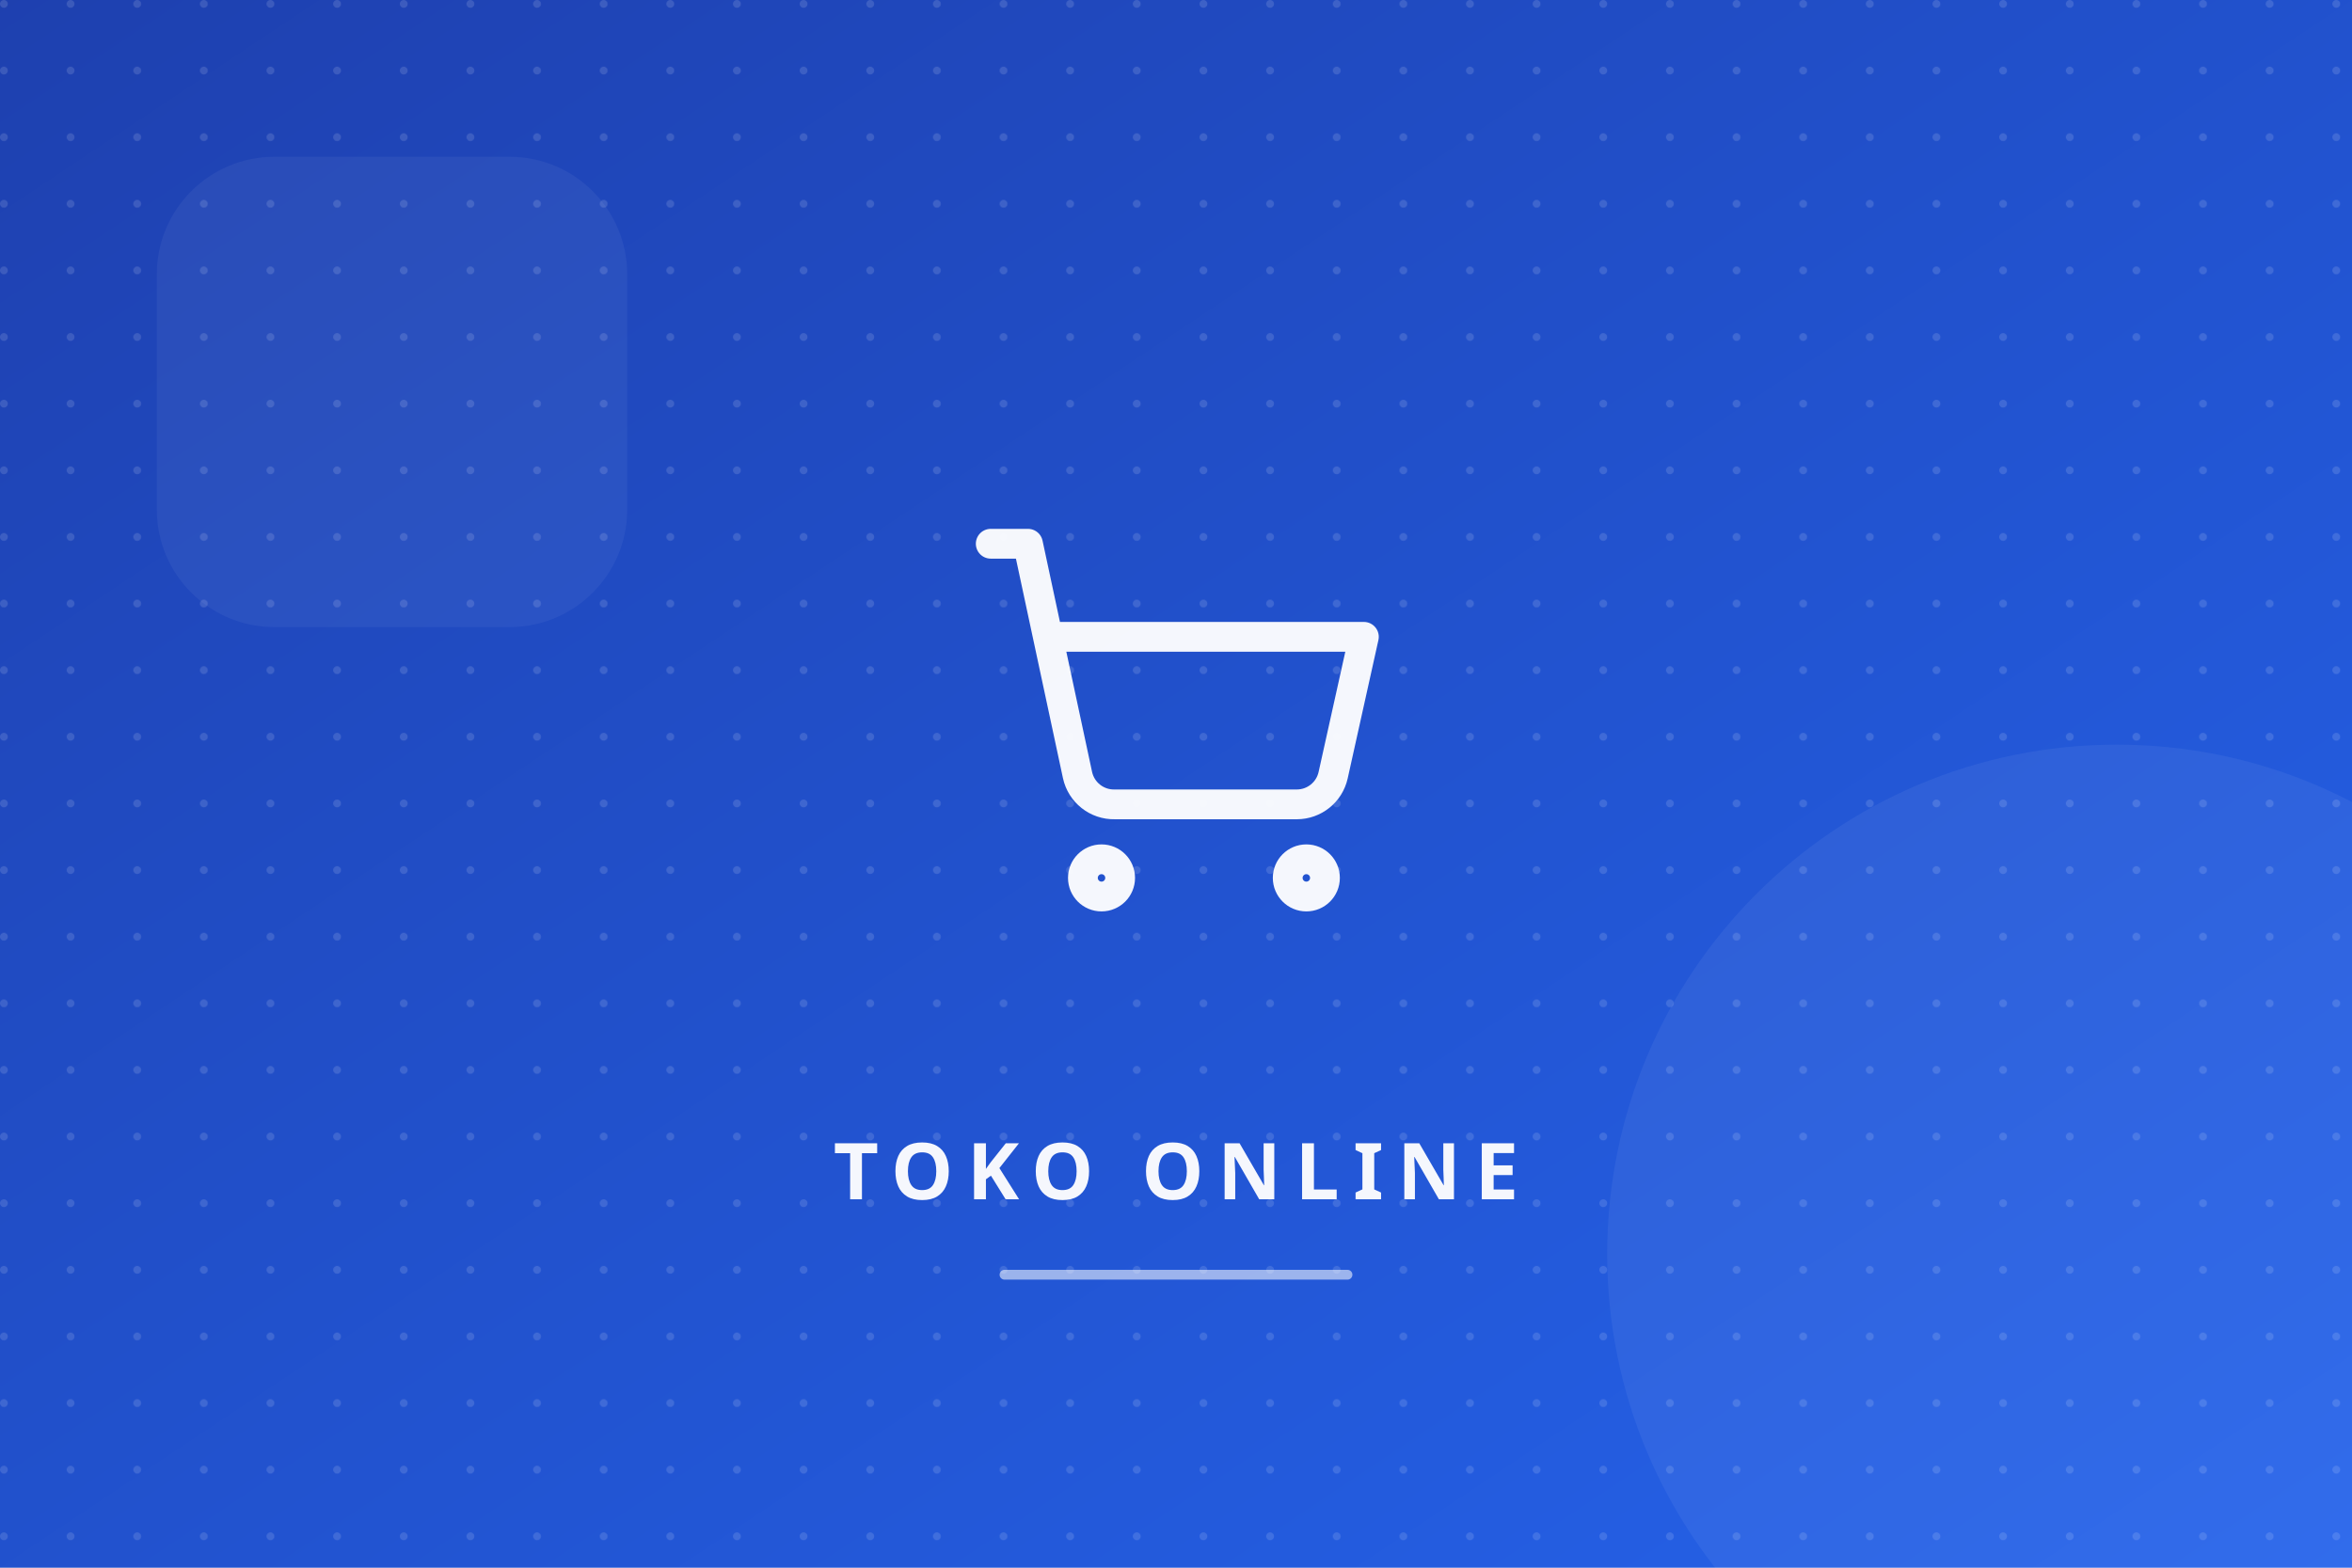
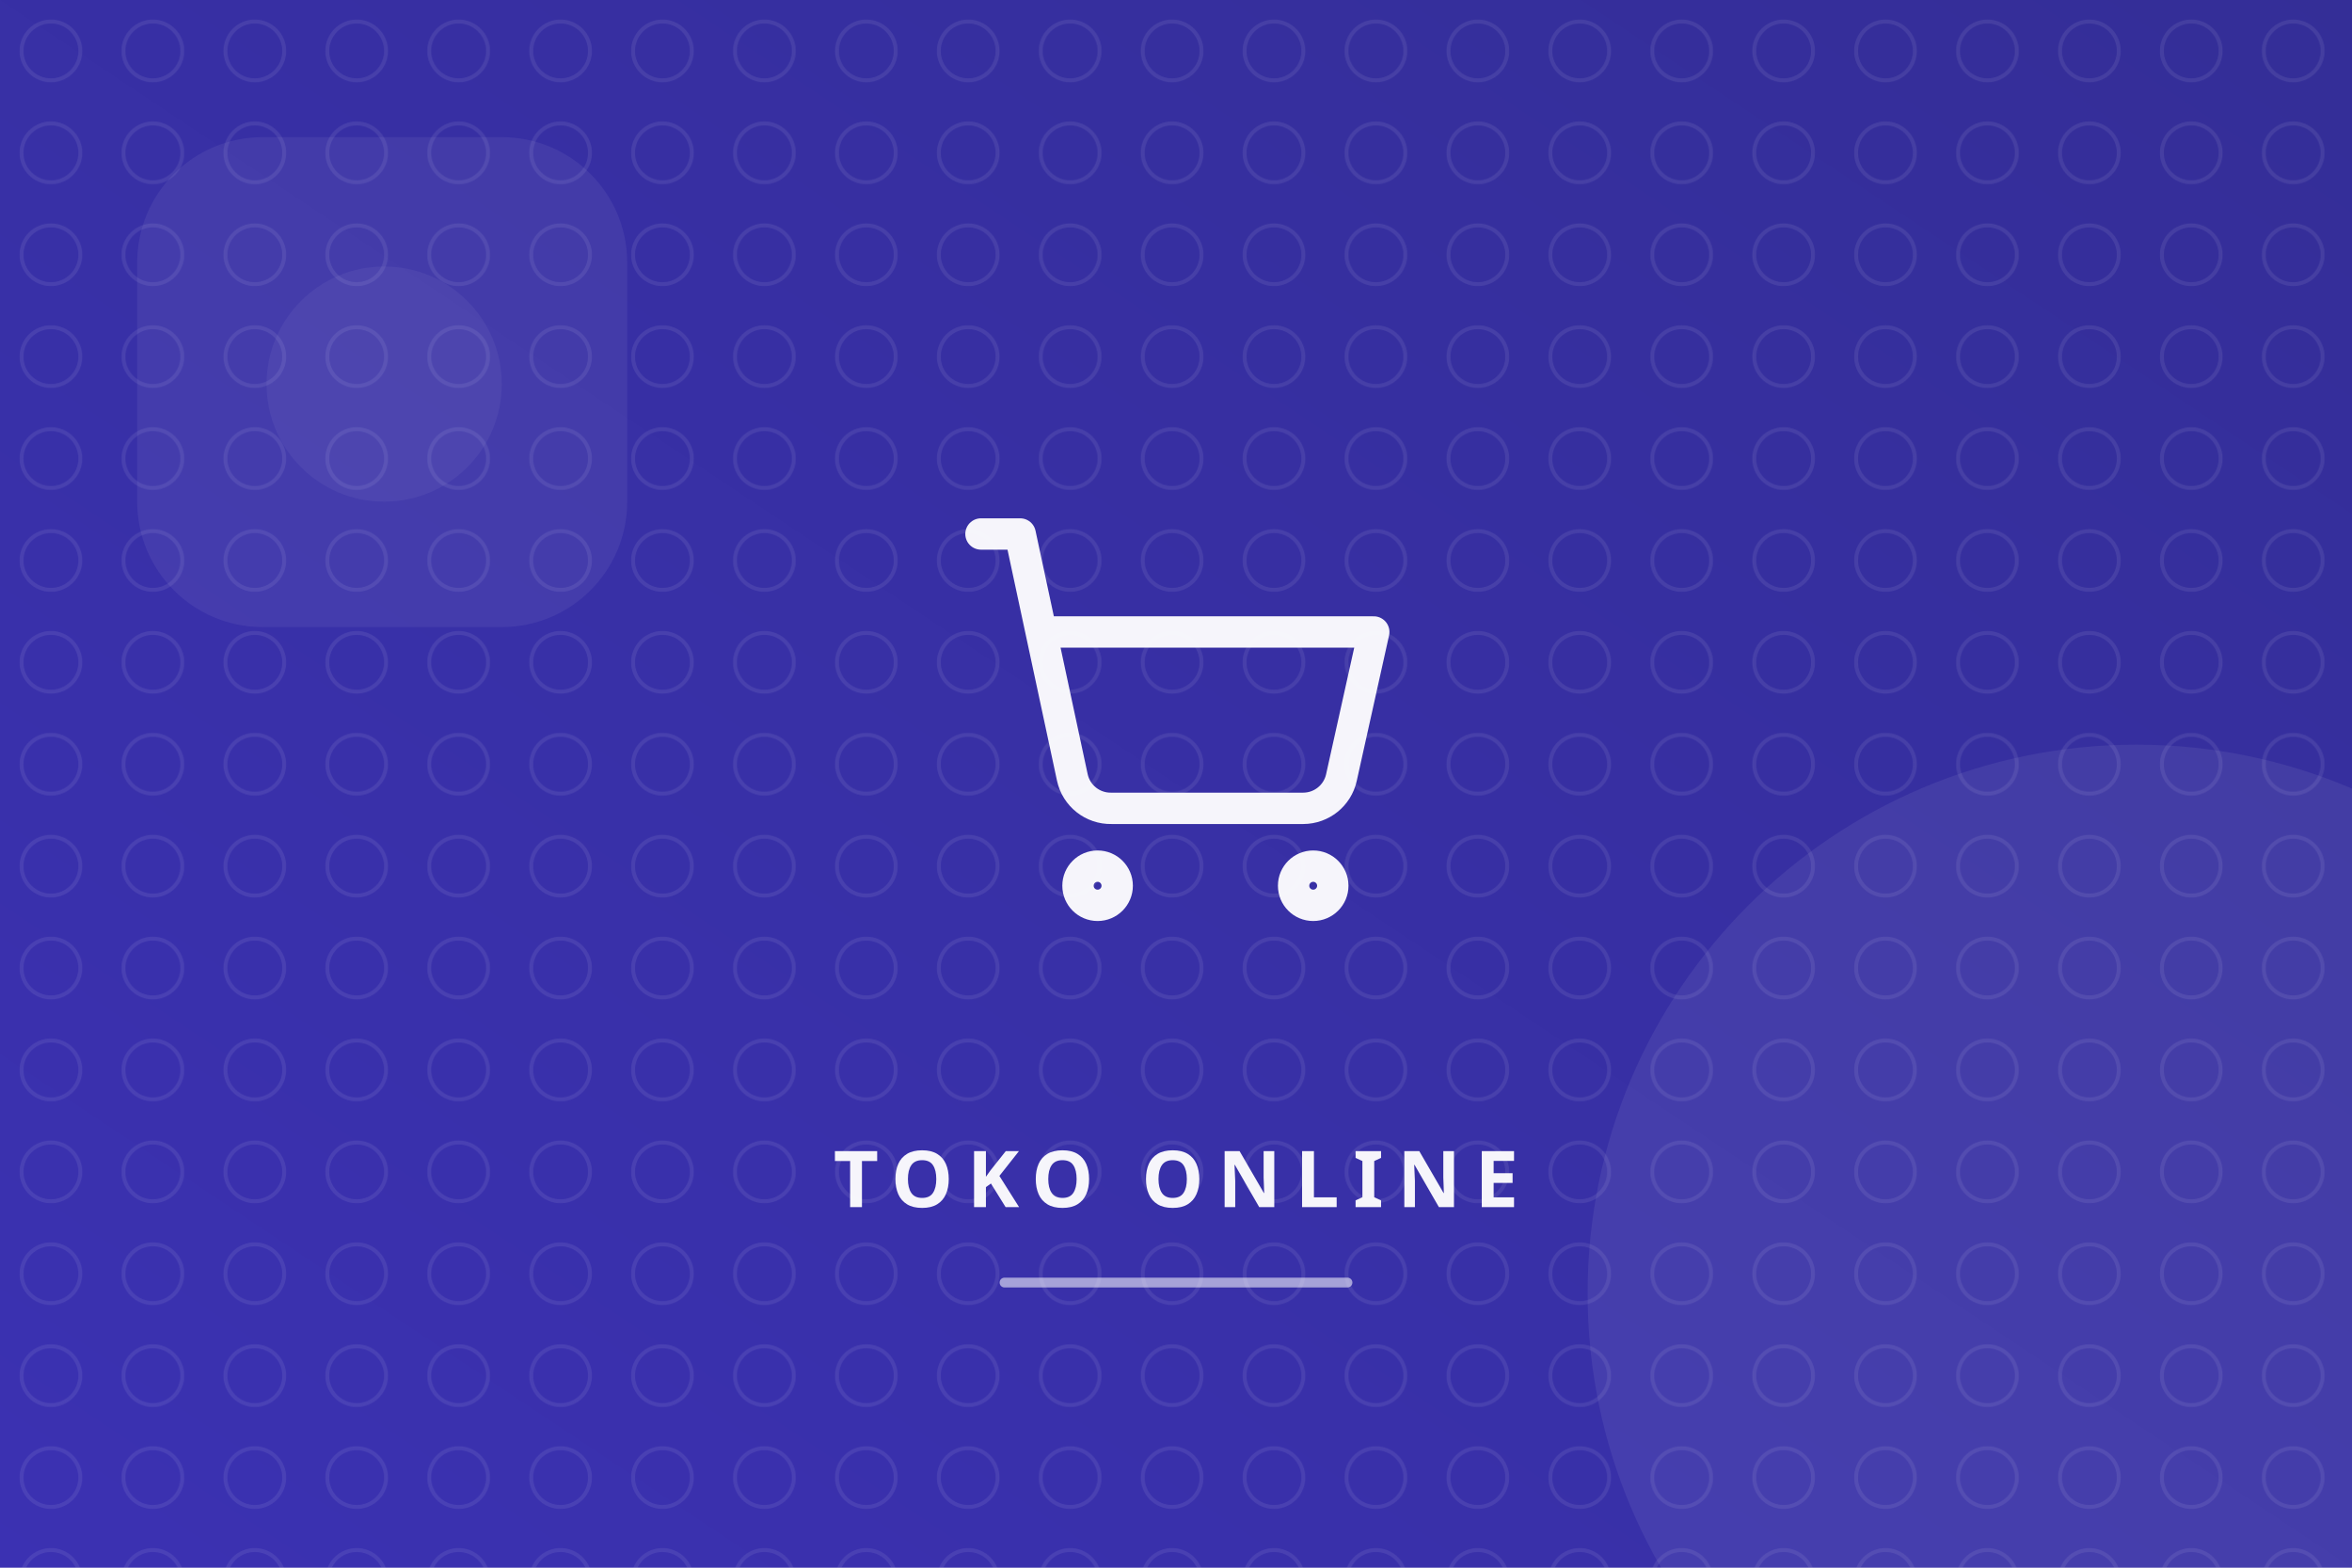
<svg xmlns="http://www.w3.org/2000/svg" viewBox="0 0 1200 800" width="1200" height="800" role="img" aria-label="Toko Online">
  <defs>
-     <linearGradient id="gtoko-online4" x1="0" y1="0" x2="1" y2="1">
-       <stop offset="0" stop-color="#1E40AF" />
-       <stop offset="1" stop-color="#2563EB" />
+     <linearGradient id="gtoko-online4" x1="1" y1="0" x2="0" y2="1">
+       <stop offset="0" stop-color="#342e97" />
+       <stop offset="1" stop-color="#3b31b2" />
    </linearGradient>
-     <pattern id="dtoko-online4" width="34" height="34" patternUnits="userSpaceOnUse">
-       <circle cx="2" cy="2" r="2" fill="#fff" opacity=".13" />
+     <pattern id="ttoko-online4" width="52" height="52" patternUnits="userSpaceOnUse">
+       <circle cx="26" cy="26" r="15" fill="none" stroke="#fff" stroke-width="2" opacity=".08" />
    </pattern>
  </defs>
  <rect width="1200" height="800" fill="url(#gtoko-online4)" />
-   <rect width="1200" height="800" fill="url(#dtoko-online4)" />
-   <circle cx="1080" cy="640" r="260" fill="#fff" opacity=".055" />
-   <rect x="80" y="80" width="240" height="240" rx="60" fill="#fff" opacity=".05" />
-   <g transform="translate(600 372) scale(9.5) translate(-12 -12)" fill="none" stroke="#fff" stroke-width="1.6" stroke-linecap="round" stroke-linejoin="round" opacity=".95">
+   <rect width="1200" height="800" fill="url(#ttoko-online4)" />
+   <circle cx="1090" cy="660" r="280" fill="#fff" opacity=".07" />
+   <rect x="70" y="70" width="250" height="250" rx="64" fill="#fff" opacity=".06" />
+   <circle cx="196" cy="196" r="60" fill="#fff" opacity=".05" />
+   <g transform="translate(600 372) scale(10) translate(-12 -12)" fill="none" stroke="#fff" stroke-width="1.6" stroke-linecap="round" stroke-linejoin="round" opacity=".95">
    <path d="M2.05 2.05h2l2.66 12.42a2 2 0 0 0 2 1.58h9.78a2 2 0 0 0 1.95-1.57l1.65-7.43H5.12" />
    <path d="M8 21a1 1 0 1 0 0-2 1 1 0 0 0 0 2z" />
    <path d="M19 21a1 1 0 1 0 0-2 1 1 0 0 0 0 2z" />
  </g>
-   <text x="600" y="612" text-anchor="middle" font-family="'Space Grotesk','Segoe UI',system-ui,sans-serif" font-size="40" font-weight="700" fill="#fff" letter-spacing="7" opacity=".95">TOKO ONLINE</text>
-   <rect x="510" y="648" width="180" height="5" rx="2.5" fill="#fff" opacity=".55" />
+   <text x="600" y="616" text-anchor="middle" font-family="'Space Grotesk','Segoe UI',system-ui,sans-serif" font-size="40" font-weight="700" fill="#fff" letter-spacing="7" opacity=".95">TOKO ONLINE</text>
+   <rect x="510" y="652" width="180" height="5" rx="2.5" fill="#fff" opacity=".55" />
</svg>
